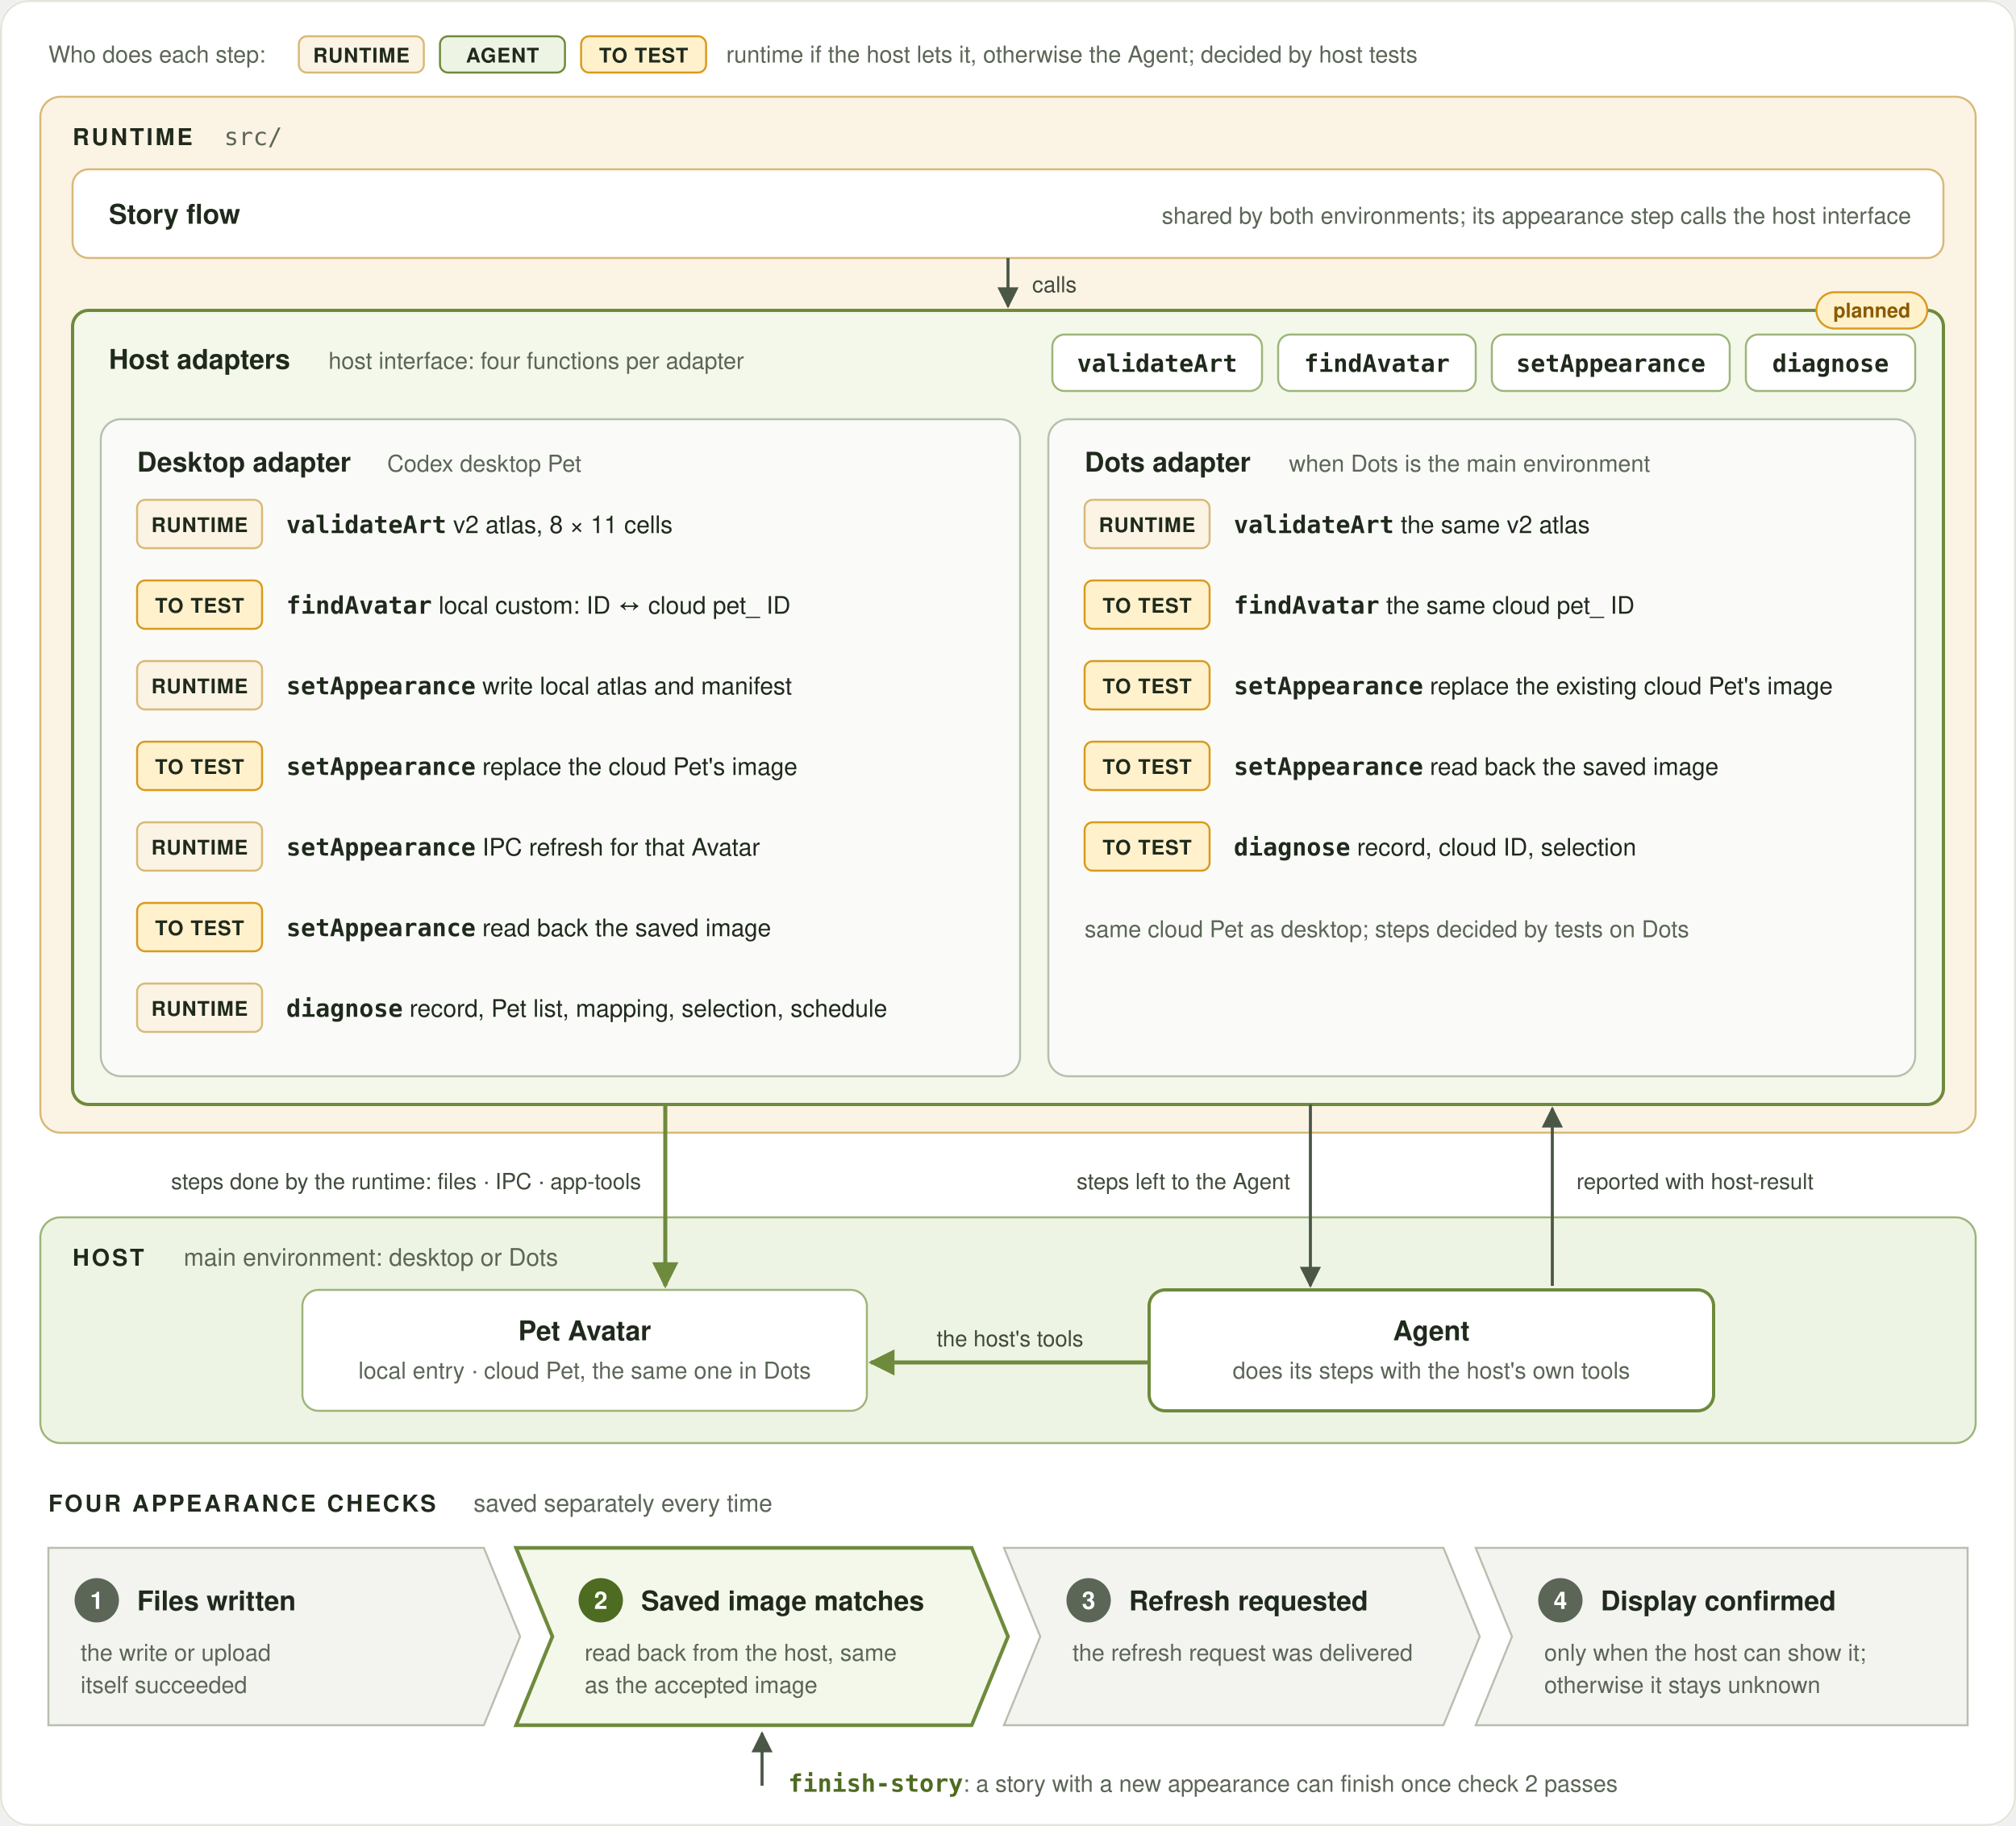
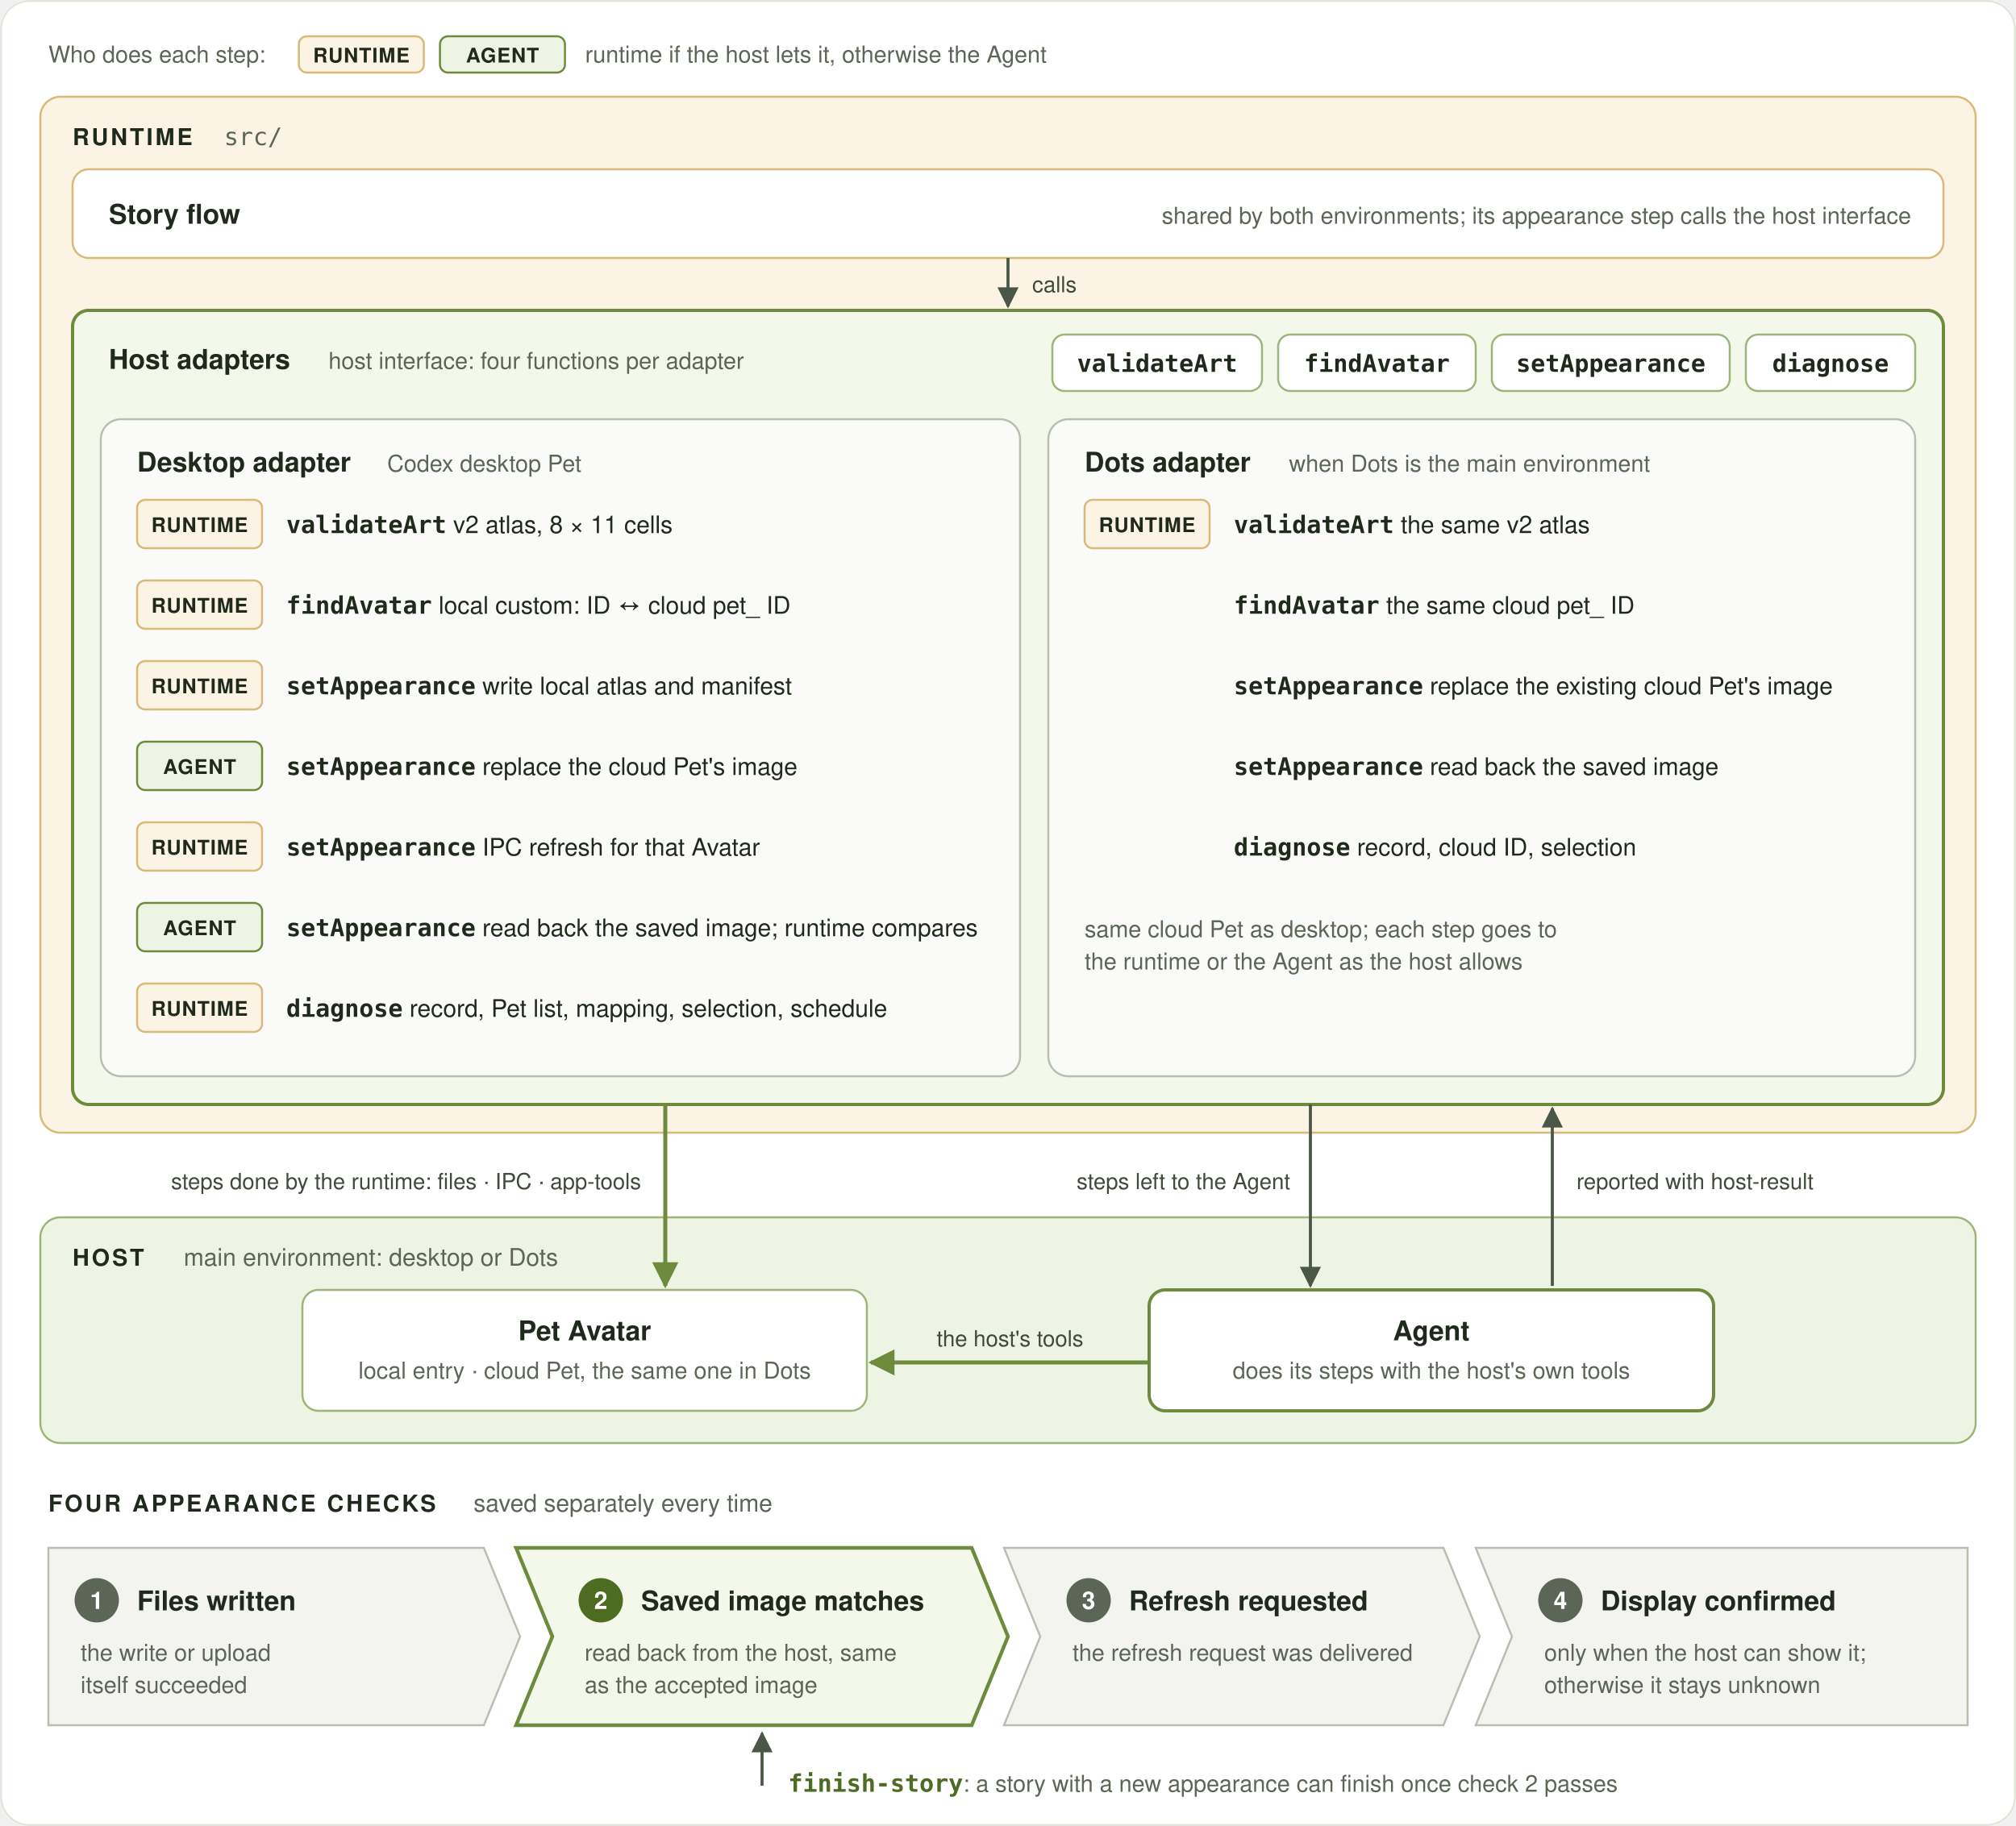
<svg xmlns="http://www.w3.org/2000/svg" viewBox="0 0 1000 906" role="img" aria-labelledby="t d">
  <style>
    text { font-family: -apple-system, BlinkMacSystemFont, 'Segoe UI', Helvetica, Arial, sans-serif; fill: #1F2A1C; }
    .layer { font-size: 11.5px; font-weight: 700; letter-spacing: 1.2px; }
    .where { font-size: 12px; fill: #5B6657; }
    .name { font-size: 13.5px; font-weight: 600; }
    .cmd { font-family: ui-monospace, SFMono-Regular, Menlo, Consolas, monospace; font-size: 12px; font-weight: 600; }
    .mono { font-family: ui-monospace, SFMono-Regular, Menlo, Consolas, monospace; }
    .sub { font-size: 11.5px; fill: #5B6657; }
    .rel { font-size: 11px; fill: #3F4A3B; }
    .step { font-size: 12px; }
    .tag { font-size: 10px; font-weight: 700; letter-spacing: 0.4px; }
    .pill { font-size: 10px; font-weight: 600; fill: #8A5A00; }
    .num { font-size: 12px; font-weight: 700; fill: #FFFFFF; }
    .flow { stroke: #4A5646; stroke-width: 1.5; fill: none; }
    .port { stroke: #6E8A3C; stroke-width: 2; fill: none; }
  </style>
  <defs>
    <marker id="a" viewBox="0 0 10 10" refX="9" refY="5" markerWidth="7" markerHeight="7" orient="auto-start-reverse">
      <path d="M0 0 10 5 0 10z" fill="#4A5646" />
    </marker>
    <marker id="p" viewBox="0 0 10 10" refX="9" refY="5" markerWidth="6.5" markerHeight="6.5" orient="auto-start-reverse">
      <path d="M0 0 10 5 0 10z" fill="#6E8A3C" />
    </marker>
  </defs>
  <rect width="1000" height="906" rx="14" fill="#FFFFFF" />
  <rect x="0.5" y="0.5" width="999" height="905" rx="14" fill="none" stroke="#E2E6DA" />
  <text class="sub" x="24" y="31">Who does each step:</text>
  <rect x="148.24" y="18" width="62" height="18" rx="4" fill="#FBF3E4" stroke="#D8B978" />
  <text class="tag" x="179.24" y="31" text-anchor="middle" fill="#7A5A12">RUNTIME</text>
  <rect x="218.24" y="18" width="62" height="18" rx="4" fill="#EEF4E4" stroke="#6E8A3C" />
  <text class="tag" x="249.24" y="31" text-anchor="middle" fill="#3F5A1C">AGENT</text>
-   <rect x="288.24" y="18" width="62" height="18" rx="4" fill="#FFF1CC" stroke="#D99A1E" />
-   <text class="tag" x="319.24" y="31" text-anchor="middle" fill="#8A5A00">TO TEST</text>
-   <text class="sub" x="360.24" y="31">runtime if the host lets it, otherwise the Agent; decided by host tests</text>
+   <text class="sub" x="290.24" y="31">runtime if the host lets it, otherwise the Agent</text>
  <rect x="20" y="48" width="960" height="514" rx="10" fill="#FBF3E4" stroke="#D8B978" />
  <text class="layer" x="36" y="72">RUNTIME</text>
  <text class="where mono" x="111.13" y="72">src/</text>
  <rect x="36" y="84" width="928" height="44" rx="8" fill="#FFFFFF" stroke="#D8B978" />
  <text class="name" x="54" y="111">Story flow</text>
  <text class="sub" x="948" y="111" text-anchor="end">shared by both environments; its appearance step calls the host interface</text>
  <path class="flow" d="M500 128V152" marker-end="url(#a)" />
  <text class="rel" x="512" y="145">calls</text>
  <rect x="36" y="154" width="928" height="394" rx="8" fill="#F3F8EA" stroke="#6E8A3C" stroke-width="1.6" />
  <text class="name" x="54" y="183">Host adapters</text>
  <text class="sub" x="162.93" y="183">host interface: four functions per adapter</text>
  <rect x="866" y="166" width="84" height="28" rx="6" fill="#FFFFFF" stroke="#9DB57A" />
  <text class="cmd" x="908" y="184.5" text-anchor="middle">diagnose</text>
  <rect x="740" y="166" width="118" height="28" rx="6" fill="#FFFFFF" stroke="#9DB57A" />
  <text class="cmd" x="799" y="184.5" text-anchor="middle">setAppearance</text>
  <rect x="634" y="166" width="98" height="28" rx="6" fill="#FFFFFF" stroke="#9DB57A" />
  <text class="cmd" x="683" y="184.5" text-anchor="middle">findAvatar</text>
  <rect x="522" y="166" width="104" height="28" rx="6" fill="#FFFFFF" stroke="#9DB57A" />
  <text class="cmd" x="574" y="184.5" text-anchor="middle">validateArt</text>
-   <rect x="901" y="145" width="55" height="18" rx="9" fill="#FFF1CC" stroke="#D99A1E" />
-   <text class="pill" x="928.5" y="157.5" text-anchor="middle">planned</text>
  <rect x="50" y="208" width="456" height="326" rx="10" fill="#FAFBF8" stroke="#B7BFAE" />
  <text class="name" x="68" y="234">Desktop adapter</text>
  <text class="sub" x="192.05" y="234">Codex desktop Pet</text>
  <rect x="68" y="248" width="62" height="24" rx="4" fill="#FBF3E4" stroke="#D8B978" />
  <text class="tag" x="99" y="264" text-anchor="middle" fill="#7A5A12">RUNTIME</text>
  <text class="step" x="142" y="264.5">
    <tspan class="cmd">validateArt</tspan>  v2 atlas, 8 × 11 cells</text>
-   <rect x="68" y="288" width="62" height="24" rx="4" fill="#FFF1CC" stroke="#D99A1E" />
-   <text class="tag" x="99" y="304" text-anchor="middle" fill="#8A5A00">TO TEST</text>
+   <rect x="68" y="288" width="62" height="24" rx="4" fill="#FBF3E4" stroke="#D8B978" />
+   <text class="tag" x="99" y="304" text-anchor="middle" fill="#7A5A12">RUNTIME</text>
  <text class="step" x="142" y="304.5">
    <tspan class="cmd">findAvatar</tspan>  local custom: ID ↔ cloud pet_ ID</text>
  <rect x="68" y="328" width="62" height="24" rx="4" fill="#FBF3E4" stroke="#D8B978" />
  <text class="tag" x="99" y="344" text-anchor="middle" fill="#7A5A12">RUNTIME</text>
  <text class="step" x="142" y="344.5">
    <tspan class="cmd">setAppearance</tspan>  write local atlas and manifest</text>
-   <rect x="68" y="368" width="62" height="24" rx="4" fill="#FFF1CC" stroke="#D99A1E" />
-   <text class="tag" x="99" y="384" text-anchor="middle" fill="#8A5A00">TO TEST</text>
+   <rect x="68" y="368" width="62" height="24" rx="4" fill="#EEF4E4" stroke="#6E8A3C" />
+   <text class="tag" x="99" y="384" text-anchor="middle" fill="#3F5A1C">AGENT</text>
  <text class="step" x="142" y="384.5">
    <tspan class="cmd">setAppearance</tspan>  replace the cloud Pet's image</text>
  <rect x="68" y="408" width="62" height="24" rx="4" fill="#FBF3E4" stroke="#D8B978" />
  <text class="tag" x="99" y="424" text-anchor="middle" fill="#7A5A12">RUNTIME</text>
  <text class="step" x="142" y="424.5">
    <tspan class="cmd">setAppearance</tspan>  IPC refresh for that Avatar</text>
-   <rect x="68" y="448" width="62" height="24" rx="4" fill="#FFF1CC" stroke="#D99A1E" />
-   <text class="tag" x="99" y="464" text-anchor="middle" fill="#8A5A00">TO TEST</text>
+   <rect x="68" y="448" width="62" height="24" rx="4" fill="#EEF4E4" stroke="#6E8A3C" />
+   <text class="tag" x="99" y="464" text-anchor="middle" fill="#3F5A1C">AGENT</text>
  <text class="step" x="142" y="464.5">
-     <tspan class="cmd">setAppearance</tspan>  read back the saved image</text>
+     <tspan class="cmd">setAppearance</tspan>  read back the saved image; runtime compares</text>
  <rect x="68" y="488" width="62" height="24" rx="4" fill="#FBF3E4" stroke="#D8B978" />
  <text class="tag" x="99" y="504" text-anchor="middle" fill="#7A5A12">RUNTIME</text>
  <text class="step" x="142" y="504.5">
    <tspan class="cmd">diagnose</tspan>  record, Pet list, mapping, selection, schedule</text>
  <rect x="520" y="208" width="430" height="326" rx="10" fill="#FAFBF8" stroke="#B7BFAE" />
  <text class="name" x="538" y="234">Dots adapter</text>
  <text class="sub" x="639.37" y="234">when Dots is the main environment</text>
  <rect x="538" y="248" width="62" height="24" rx="4" fill="#FBF3E4" stroke="#D8B978" />
  <text class="tag" x="569" y="264" text-anchor="middle" fill="#7A5A12">RUNTIME</text>
  <text class="step" x="612" y="264.5">
    <tspan class="cmd">validateArt</tspan>  the same v2 atlas</text>
-   <rect x="538" y="288" width="62" height="24" rx="4" fill="#FFF1CC" stroke="#D99A1E" />
-   <text class="tag" x="569" y="304" text-anchor="middle" fill="#8A5A00">TO TEST</text>
  <text class="step" x="612" y="304.5">
    <tspan class="cmd">findAvatar</tspan>  the same cloud pet_ ID</text>
-   <rect x="538" y="328" width="62" height="24" rx="4" fill="#FFF1CC" stroke="#D99A1E" />
-   <text class="tag" x="569" y="344" text-anchor="middle" fill="#8A5A00">TO TEST</text>
  <text class="step" x="612" y="344.5">
    <tspan class="cmd">setAppearance</tspan>  replace the existing cloud Pet's image</text>
-   <rect x="538" y="368" width="62" height="24" rx="4" fill="#FFF1CC" stroke="#D99A1E" />
-   <text class="tag" x="569" y="384" text-anchor="middle" fill="#8A5A00">TO TEST</text>
  <text class="step" x="612" y="384.5">
    <tspan class="cmd">setAppearance</tspan>  read back the saved image</text>
-   <rect x="538" y="408" width="62" height="24" rx="4" fill="#FFF1CC" stroke="#D99A1E" />
-   <text class="tag" x="569" y="424" text-anchor="middle" fill="#8A5A00">TO TEST</text>
  <text class="step" x="612" y="424.5">
    <tspan class="cmd">diagnose</tspan>  record, cloud ID, selection</text>
-   <text class="sub" x="538" y="465">same cloud Pet as desktop; steps decided by tests on Dots</text>
+   <text class="sub" x="538" y="465">same cloud Pet as desktop; each step goes to</text>
+   <text class="sub" x="538" y="481">the runtime or the Agent as the host allows</text>
  <rect x="20" y="604" width="960" height="112" rx="10" fill="#EEF4E4" stroke="#9DB57A" />
  <text class="layer" x="36" y="628">HOST</text>
  <text class="where" x="91.12" y="628">main environment: desktop or Dots</text>
  <path class="port" d="M330 548V638" marker-end="url(#p)" />
  <text class="rel" x="318" y="590" text-anchor="end" fill="#4E6B22">steps done by the runtime: files · IPC · app-tools</text>
  <path class="flow" d="M650 548V638" marker-end="url(#a)" />
  <text class="rel" x="640" y="590" text-anchor="end">steps left to the Agent</text>
  <path class="flow" d="M770 638V550" marker-end="url(#a)" />
  <text class="rel" x="782" y="590">reported with host-result</text>
  <rect x="150" y="640" width="280" height="60" rx="8" fill="#FFFFFF" stroke="#9DB57A" />
  <text class="name" x="290" y="665" text-anchor="middle">Pet Avatar</text>
  <text class="sub" x="290" y="684" text-anchor="middle">local entry · cloud Pet, the same one in Dots</text>
  <rect x="570" y="640" width="280" height="60" rx="8" fill="#FFFFFF" stroke="#6E8A3C" stroke-width="1.6" />
  <text class="name" x="710" y="665" text-anchor="middle">Agent</text>
  <text class="sub" x="710" y="684" text-anchor="middle">does its steps with the host's own tools</text>
  <path class="port" d="M570 676H432" marker-end="url(#p)" />
  <text class="rel" x="501" y="668" text-anchor="middle" fill="#4E6B22">the host's tools</text>
  <text class="layer" x="24" y="750">FOUR APPEARANCE CHECKS</text>
  <text class="where" x="234.9" y="750">saved separately every time</text>
  <path d="M24 768H240L258 812L240 856H24Z" fill="#F3F3F0" stroke="#B7BFAE" />
  <circle cx="48" cy="794" r="11" fill="#5B6657" />
  <text class="num" x="48" y="798.3" text-anchor="middle">1</text>
  <text class="name" x="68" y="799">Files written</text>
  <text class="sub" x="40" y="824">the write or upload</text>
  <text class="sub" x="40" y="840">itself succeeded</text>
  <path d="M256 768H482L500 812L482 856H256L274 812Z" fill="#F3F8EA" stroke="#6E8A3C" stroke-width="1.8" />
  <circle cx="298" cy="794" r="11" fill="#4E6B22" />
  <text class="num" x="298" y="798.3" text-anchor="middle">2</text>
  <text class="name" x="318" y="799">Saved image matches</text>
  <text class="sub" x="290" y="824">read back from the host, same</text>
  <text class="sub" x="290" y="840">as the accepted image</text>
  <path d="M498 768H716L734 812L716 856H498L516 812Z" fill="#F3F3F0" stroke="#B7BFAE" />
  <circle cx="540" cy="794" r="11" fill="#5B6657" />
  <text class="num" x="540" y="798.3" text-anchor="middle">3</text>
  <text class="name" x="560" y="799">Refresh requested</text>
  <text class="sub" x="532" y="824">the refresh request was delivered</text>
  <path d="M732 768H976V856H732L750 812Z" fill="#F3F3F0" stroke="#B7BFAE" />
  <circle cx="774" cy="794" r="11" fill="#5B6657" />
  <text class="num" x="774" y="798.3" text-anchor="middle">4</text>
  <text class="name" x="794" y="799">Display confirmed</text>
  <text class="sub" x="766" y="824">only when the host can show it;</text>
  <text class="sub" x="766" y="840">otherwise it stays unknown</text>
  <path class="flow" d="M378 886V860" marker-end="url(#a)" stroke="#4E6B22" />
  <text class="sub" x="391" y="889" fill="#4E6B22">
    <tspan class="cmd" fill="#4E6B22">finish-story</tspan>: a story with a new appearance can finish once check 2 passes</text>
</svg>
